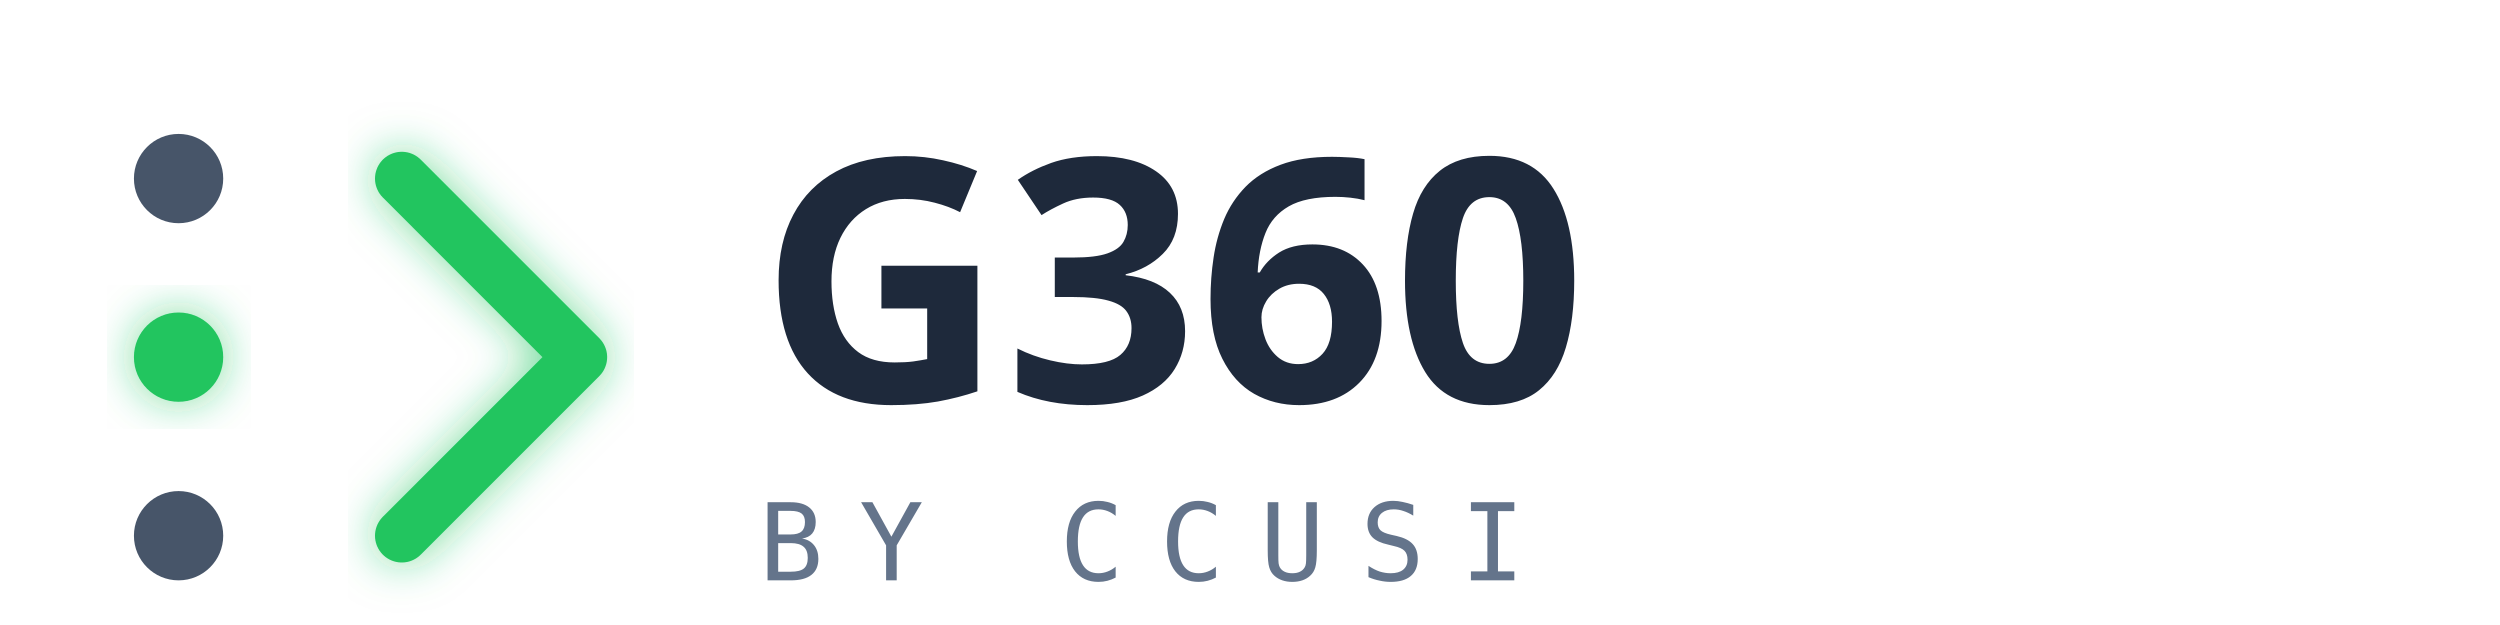
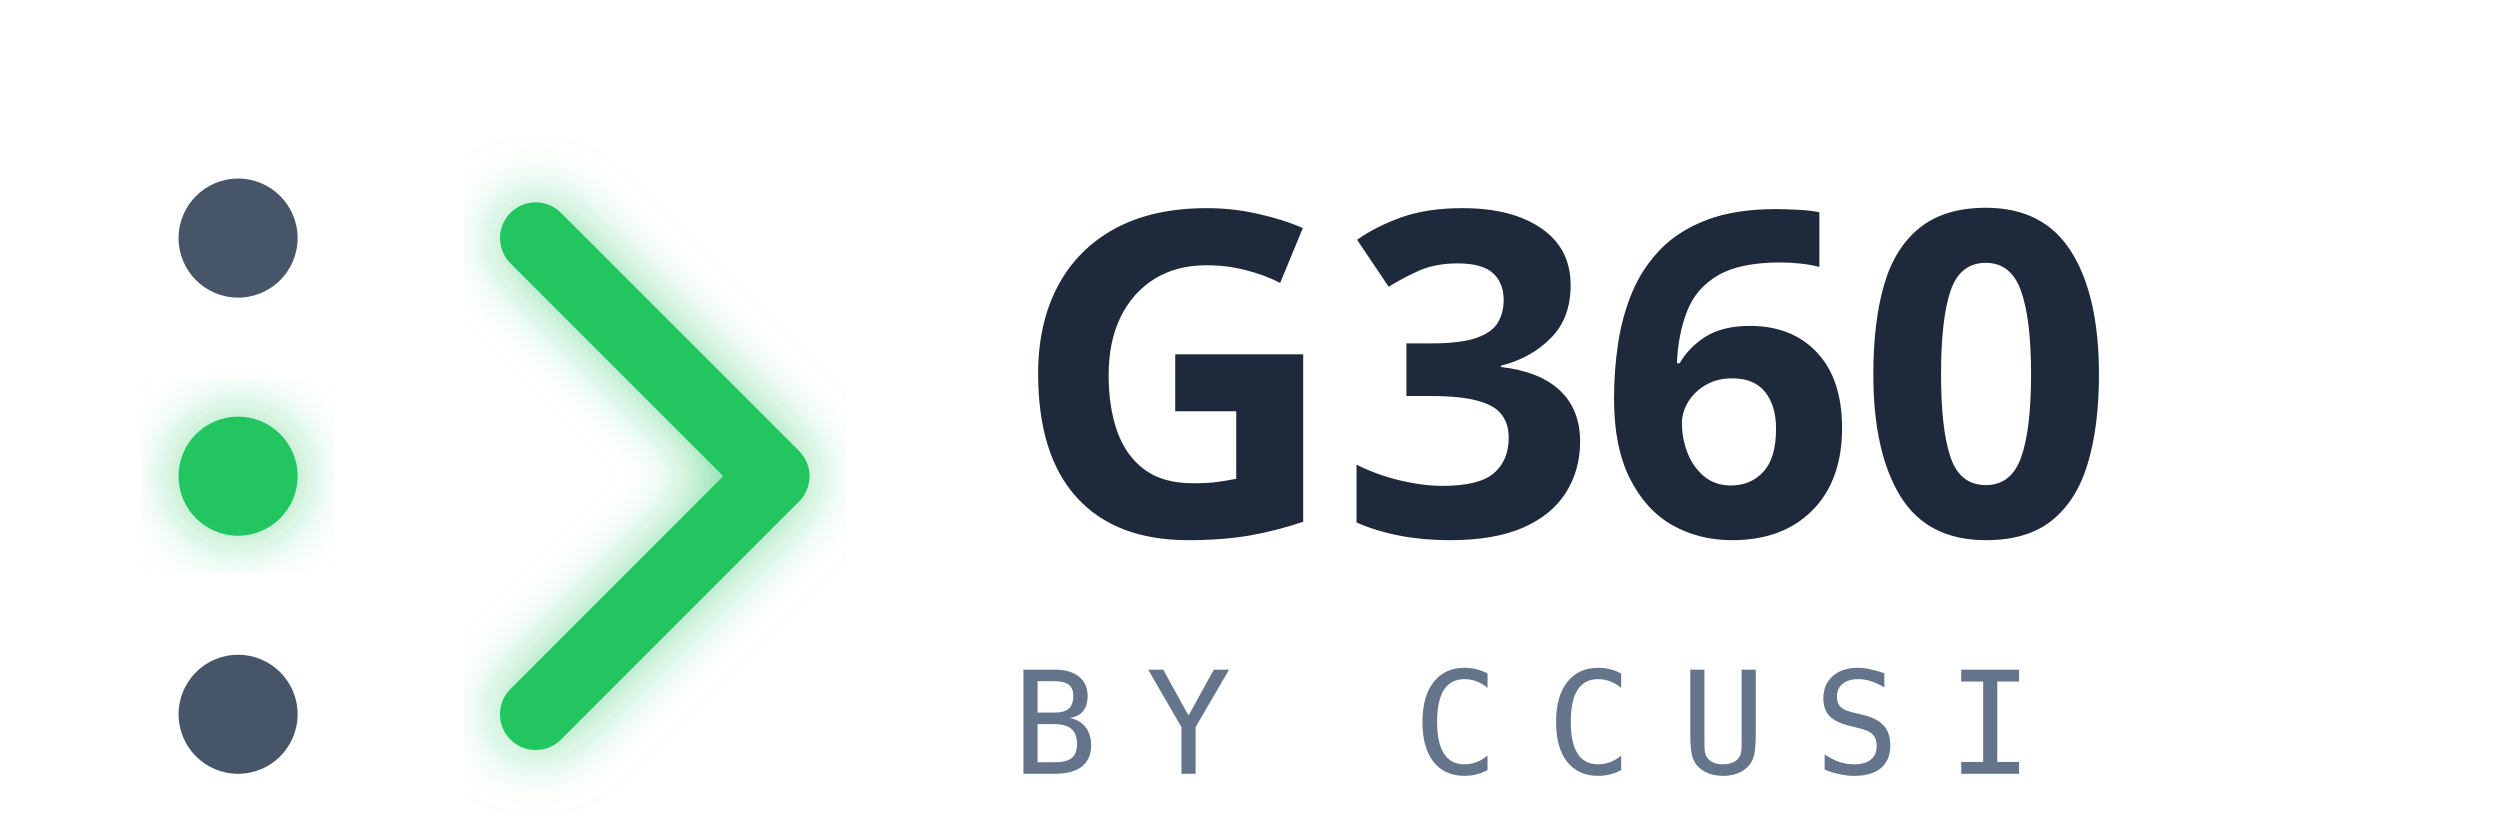
- <svg xmlns="http://www.w3.org/2000/svg" viewBox="0 0 280 70">
+ <svg xmlns="http://www.w3.org/2000/svg" viewBox="0 0 210 70">
  <defs>
    <filter id="glow-light" x="-30%" y="-30%" width="160%" height="160%">
      <feGaussianBlur stdDeviation="2.5" result="blur" />
      <feFlood flood-color="#22c55e" flood-opacity="0.6" result="glowColor" />
      <feComposite in="glowColor" in2="blur" operator="in" result="softGlow" />
      <feMerge>
        <feMergeNode in="softGlow" />
        <feMergeNode in="SourceGraphic" />
      </feMerge>
    </filter>
  </defs>
  <circle cx="20" cy="20" r="5" fill="#475569" />
  <circle cx="20" cy="40" r="5" fill="#22c55e" filter="url(#glow-light)" />
  <circle cx="20" cy="60" r="5" fill="#475569" />
  <path d="M45 20 L 65 40 L 45 60" fill="none" stroke="#22c55e" stroke-width="6" stroke-linecap="round" stroke-linejoin="round" filter="url(#glow-light)" />
  <text x="85" y="45" font-family="Arial Black, sans-serif" font-weight="bold" font-size="38" fill="#1e293b">G360</text>
  <text x="85" y="65" font-family="monospace" font-size="12" fill="#64748b" letter-spacing="4">BY CCUSI</text>
</svg>
